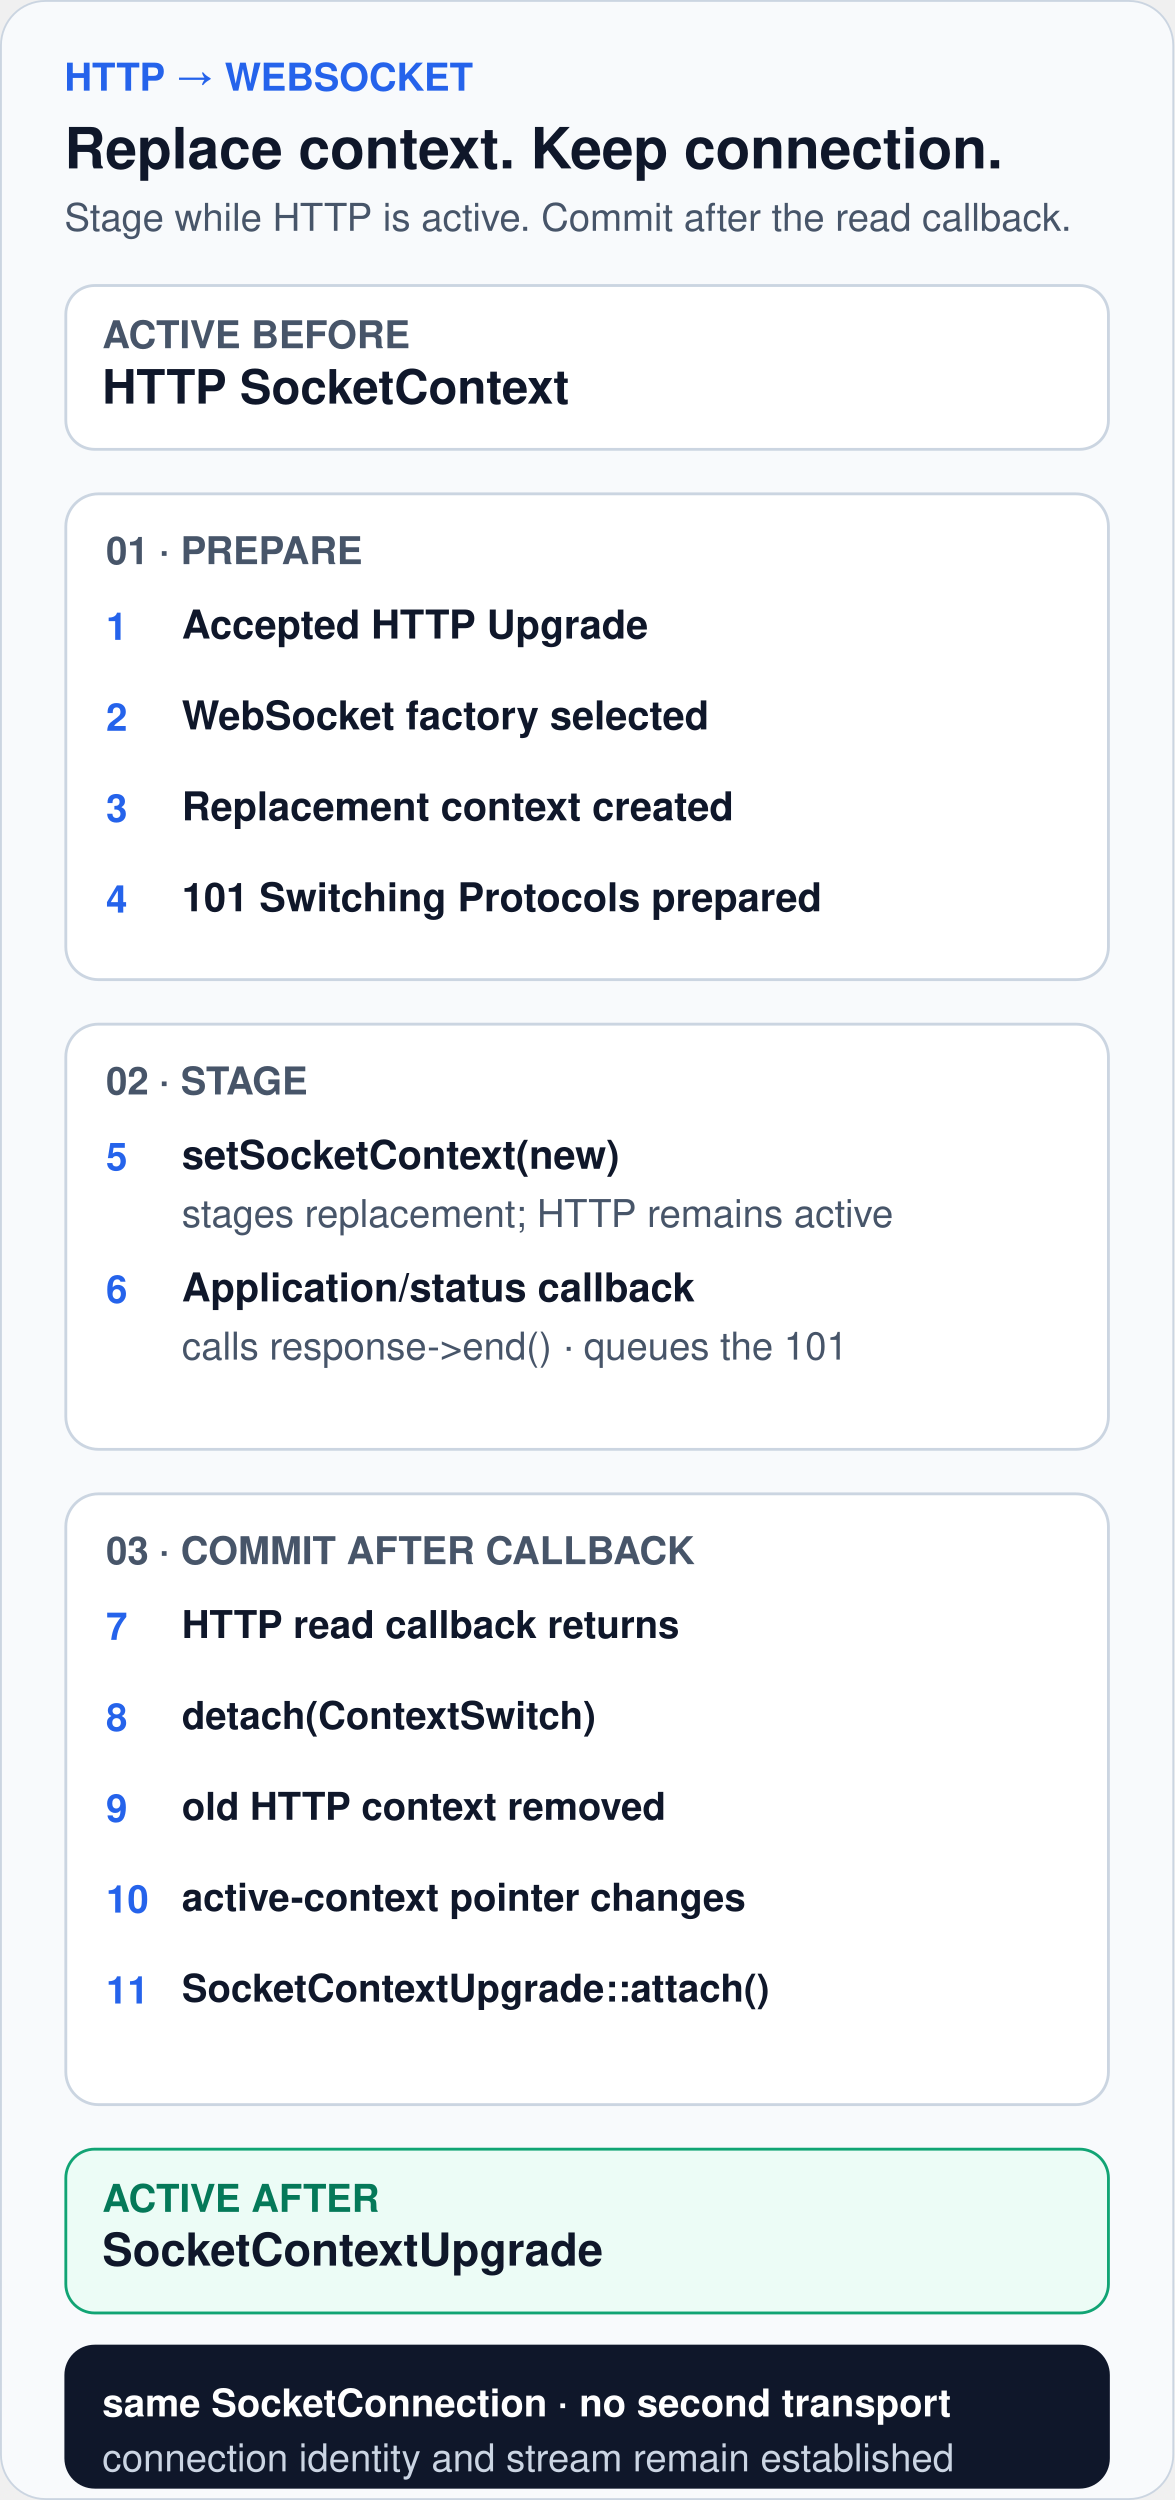
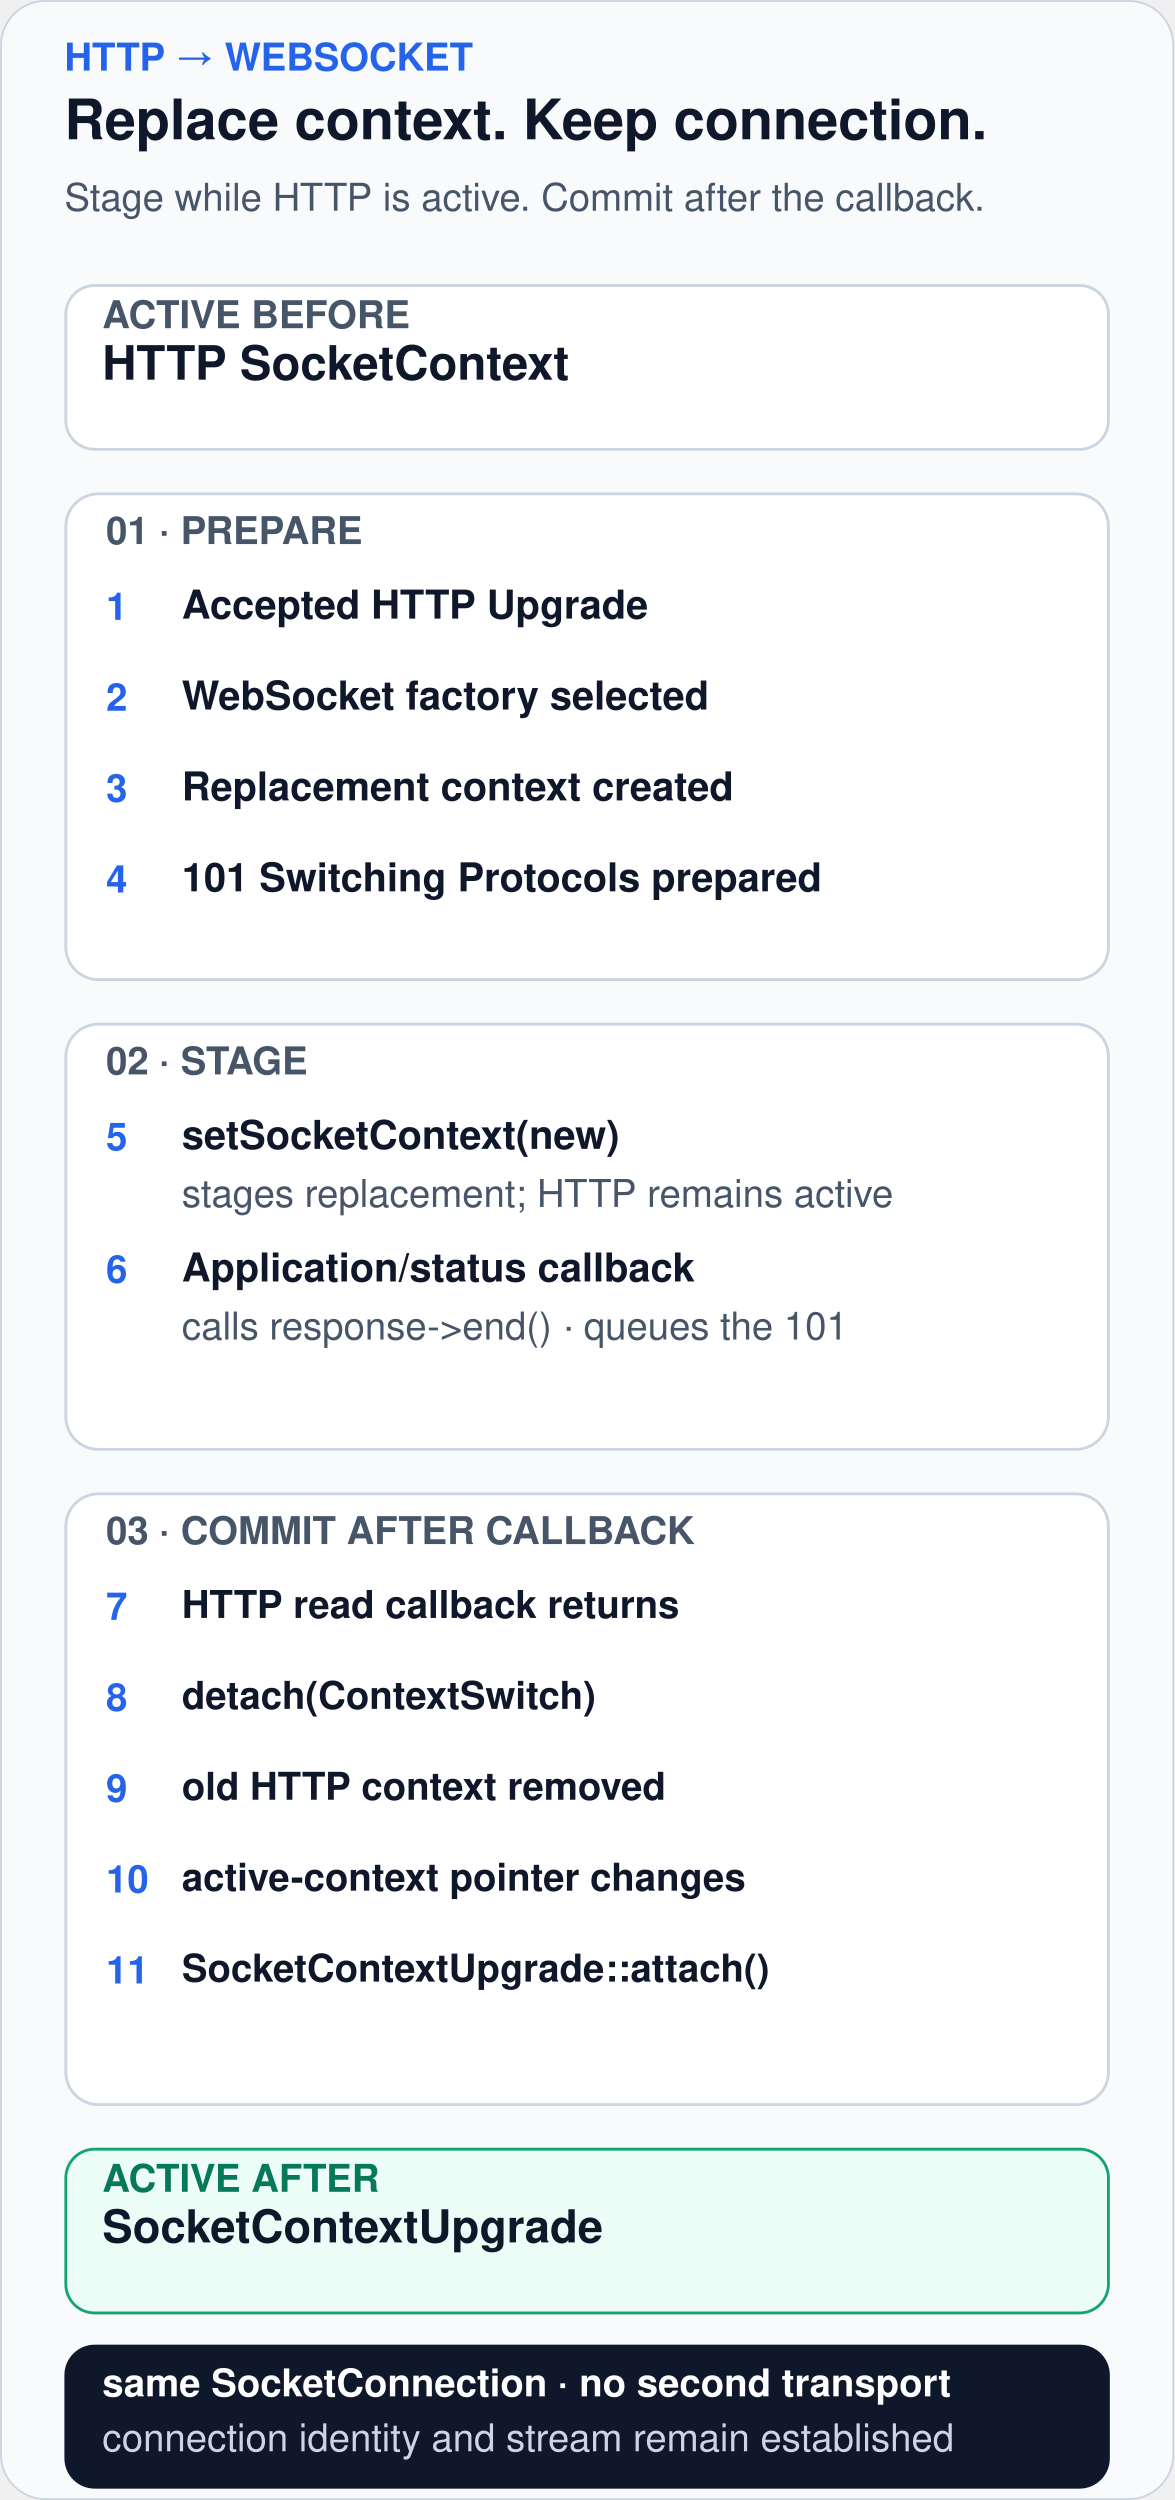
- <svg xmlns="http://www.w3.org/2000/svg" role="img" aria-labelledby="title desc" viewBox="0 0 620 1320" fill="none">
-   <rect x="0.5" y="0.5" width="619" height="1319" rx="23.5" fill="#F8FAFC" />
-   <rect x="0.5" y="0.5" width="619" height="1319" rx="23.5" stroke="#CBD5E1" />
-   <text fill="#2563EB" style="white-space: pre" xml:space="preserve" font-family="-apple-system,BlinkMacSystemFont,'Segoe UI',Helvetica,Arial,sans-serif" font-size="20.25" font-weight="600" letter-spacing="0em">
-     <tspan x="34" y="47.864">HTTP → WEBSOCKET</tspan>
-   </text>
-   <text fill="#0F172A" style="white-space: pre" xml:space="preserve" font-family="-apple-system,BlinkMacSystemFont,'Segoe UI',Helvetica,Arial,sans-serif" font-size="30" font-weight="bold" letter-spacing="0em">
-     <tspan x="34" y="88.909">Replace context. Keep connection.</tspan>
-   </text>
-   <text fill="#475569" style="white-space: pre" xml:space="preserve" font-family="-apple-system,BlinkMacSystemFont,'Segoe UI',Helvetica,Arial,sans-serif" font-size="20.25" letter-spacing="0em">
-     <tspan x="34" y="121.864">Stage while HTTP is active. Commit after the read callback.</tspan>
-   </text>
-   <rect x="34.75" y="150.75" width="550.5" height="86.5" rx="15.25" fill="white" />
-   <rect x="34.75" y="150.75" width="550.5" height="86.5" rx="15.25" stroke="#CBD5E1" stroke-width="1.5" />
-   <text fill="#475569" style="white-space: pre" xml:space="preserve" font-family="-apple-system,BlinkMacSystemFont,'Segoe UI',Helvetica,Arial,sans-serif" font-size="20.25" font-weight="600" letter-spacing="0em">
-     <tspan x="54" y="183.864">ACTIVE BEFORE</tspan>
-   </text>
-   <text fill="#0F172A" style="white-space: pre" xml:space="preserve" font-family="-apple-system,BlinkMacSystemFont,'Segoe UI',Helvetica,Arial,sans-serif" font-size="25" font-weight="bold" letter-spacing="0em">
-     <tspan x="54" y="213.091">HTTP SocketContext</tspan>
-   </text>
-   <rect x="34.75" y="260.75" width="550.5" height="256.5" rx="17.25" fill="white" />
-   <rect x="34.75" y="260.75" width="550.5" height="256.5" rx="17.25" stroke="#CBD5E1" stroke-width="1.5" />
-   <text fill="#475569" style="white-space: pre" xml:space="preserve" font-family="-apple-system,BlinkMacSystemFont,'Segoe UI',Helvetica,Arial,sans-serif" font-size="20.25" font-weight="600" letter-spacing="0em">
-     <tspan x="56" y="297.864">01 · PREPARE</tspan>
-   </text>
-   <text fill="#2563EB" style="white-space: pre" xml:space="preserve" font-family="-apple-system,BlinkMacSystemFont,'Segoe UI',Helvetica,Arial,sans-serif" font-size="20.25" font-weight="600" letter-spacing="0em">
-     <tspan x="56" y="337.864">1</tspan>
-   </text>
-   <text fill="#0F172A" style="white-space: pre" xml:space="preserve" font-family="-apple-system,BlinkMacSystemFont,'Segoe UI',Helvetica,Arial,sans-serif" font-size="21" font-weight="600" letter-spacing="0em">
-     <tspan x="96" y="337.136">Accepted HTTP Upgrade</tspan>
-   </text>
-   <text fill="#2563EB" style="white-space: pre" xml:space="preserve" font-family="-apple-system,BlinkMacSystemFont,'Segoe UI',Helvetica,Arial,sans-serif" font-size="20.25" font-weight="600" letter-spacing="0em">
-     <tspan x="56" y="385.864">2</tspan>
-   </text>
-   <text fill="#0F172A" style="white-space: pre" xml:space="preserve" font-family="-apple-system,BlinkMacSystemFont,'Segoe UI',Helvetica,Arial,sans-serif" font-size="21" font-weight="600" letter-spacing="0em">
-     <tspan x="96" y="385.136">WebSocket factory selected</tspan>
-   </text>
-   <text fill="#2563EB" style="white-space: pre" xml:space="preserve" font-family="-apple-system,BlinkMacSystemFont,'Segoe UI',Helvetica,Arial,sans-serif" font-size="20.25" font-weight="600" letter-spacing="0em">
-     <tspan x="56" y="433.864">3</tspan>
-   </text>
-   <text fill="#0F172A" style="white-space: pre" xml:space="preserve" font-family="-apple-system,BlinkMacSystemFont,'Segoe UI',Helvetica,Arial,sans-serif" font-size="21" font-weight="600" letter-spacing="0em">
-     <tspan x="96" y="433.136">Replacement context created</tspan>
-   </text>
-   <text fill="#2563EB" style="white-space: pre" xml:space="preserve" font-family="-apple-system,BlinkMacSystemFont,'Segoe UI',Helvetica,Arial,sans-serif" font-size="20.25" font-weight="600" letter-spacing="0em">
-     <tspan x="56" y="481.864">4</tspan>
-   </text>
-   <text fill="#0F172A" style="white-space: pre" xml:space="preserve" font-family="-apple-system,BlinkMacSystemFont,'Segoe UI',Helvetica,Arial,sans-serif" font-size="21" font-weight="600" letter-spacing="0em">
-     <tspan x="96" y="481.136">101 Switching Protocols prepared</tspan>
-   </text>
-   <rect x="34.75" y="540.75" width="550.5" height="224.5" rx="17.25" fill="white" />
-   <rect x="34.75" y="540.75" width="550.5" height="224.5" rx="17.25" stroke="#CBD5E1" stroke-width="1.5" />
-   <text fill="#475569" style="white-space: pre" xml:space="preserve" font-family="-apple-system,BlinkMacSystemFont,'Segoe UI',Helvetica,Arial,sans-serif" font-size="20.25" font-weight="600" letter-spacing="0em">
-     <tspan x="56" y="577.864">02 · STAGE</tspan>
-   </text>
-   <text fill="#2563EB" style="white-space: pre" xml:space="preserve" font-family="-apple-system,BlinkMacSystemFont,'Segoe UI',Helvetica,Arial,sans-serif" font-size="20.25" font-weight="600" letter-spacing="0em">
-     <tspan x="56" y="617.864">5</tspan>
-   </text>
-   <text fill="#0F172A" style="white-space: pre" xml:space="preserve" font-family="-apple-system,BlinkMacSystemFont,'Segoe UI',Helvetica,Arial,sans-serif" font-size="21" font-weight="600" letter-spacing="0em">
-     <tspan x="96" y="617.136">setSocketContext(new)</tspan>
-   </text>
-   <text fill="#475569" style="white-space: pre" xml:space="preserve" font-family="-apple-system,BlinkMacSystemFont,'Segoe UI',Helvetica,Arial,sans-serif" font-size="20.25" letter-spacing="0em">
-     <tspan x="96" y="647.864">stages replacement; HTTP remains active</tspan>
-   </text>
-   <text fill="#2563EB" style="white-space: pre" xml:space="preserve" font-family="-apple-system,BlinkMacSystemFont,'Segoe UI',Helvetica,Arial,sans-serif" font-size="20.25" font-weight="600" letter-spacing="0em">
-     <tspan x="56" y="687.864">6</tspan>
-   </text>
-   <text fill="#0F172A" style="white-space: pre" xml:space="preserve" font-family="-apple-system,BlinkMacSystemFont,'Segoe UI',Helvetica,Arial,sans-serif" font-size="21" font-weight="600" letter-spacing="0em">
-     <tspan x="96" y="687.136">Application/status callback</tspan>
-   </text>
-   <text fill="#475569" style="white-space: pre" xml:space="preserve" font-family="-apple-system,BlinkMacSystemFont,'Segoe UI',Helvetica,Arial,sans-serif" font-size="20.25" letter-spacing="0em">
-     <tspan x="96" y="717.864">calls response-&gt;end() · queues the 101</tspan>
-   </text>
-   <rect x="34.75" y="788.75" width="550.5" height="322.5" rx="17.25" fill="white" />
-   <rect x="34.75" y="788.75" width="550.5" height="322.5" rx="17.25" stroke="#CBD5E1" stroke-width="1.5" />
-   <text fill="#475569" style="white-space: pre" xml:space="preserve" font-family="-apple-system,BlinkMacSystemFont,'Segoe UI',Helvetica,Arial,sans-serif" font-size="20.25" font-weight="600" letter-spacing="0em">
-     <tspan x="56" y="825.864">03 · COMMIT AFTER CALLBACK</tspan>
-   </text>
-   <text fill="#2563EB" style="white-space: pre" xml:space="preserve" font-family="-apple-system,BlinkMacSystemFont,'Segoe UI',Helvetica,Arial,sans-serif" font-size="20.25" font-weight="600" letter-spacing="0em">
-     <tspan x="56" y="865.864">7</tspan>
-   </text>
-   <text fill="#0F172A" style="white-space: pre" xml:space="preserve" font-family="-apple-system,BlinkMacSystemFont,'Segoe UI',Helvetica,Arial,sans-serif" font-size="20.25" font-weight="600" letter-spacing="0em">
-     <tspan x="96" y="864.864">HTTP read callback returns</tspan>
-   </text>
-   <text fill="#2563EB" style="white-space: pre" xml:space="preserve" font-family="-apple-system,BlinkMacSystemFont,'Segoe UI',Helvetica,Arial,sans-serif" font-size="20.25" font-weight="600" letter-spacing="0em">
-     <tspan x="56" y="913.864">8</tspan>
-   </text>
-   <text fill="#0F172A" style="white-space: pre" xml:space="preserve" font-family="-apple-system,BlinkMacSystemFont,'Segoe UI',Helvetica,Arial,sans-serif" font-size="20.25" font-weight="600" letter-spacing="0em">
-     <tspan x="96" y="912.864">detach(ContextSwitch)</tspan>
-   </text>
-   <text fill="#2563EB" style="white-space: pre" xml:space="preserve" font-family="-apple-system,BlinkMacSystemFont,'Segoe UI',Helvetica,Arial,sans-serif" font-size="20.25" font-weight="600" letter-spacing="0em">
-     <tspan x="56" y="961.864">9</tspan>
-   </text>
-   <text fill="#0F172A" style="white-space: pre" xml:space="preserve" font-family="-apple-system,BlinkMacSystemFont,'Segoe UI',Helvetica,Arial,sans-serif" font-size="20.25" font-weight="600" letter-spacing="0em">
-     <tspan x="96" y="960.864">old HTTP context removed</tspan>
-   </text>
-   <text fill="#2563EB" style="white-space: pre" xml:space="preserve" font-family="-apple-system,BlinkMacSystemFont,'Segoe UI',Helvetica,Arial,sans-serif" font-size="20.25" font-weight="600" letter-spacing="0em">
-     <tspan x="56" y="1009.86">10</tspan>
-   </text>
-   <text fill="#0F172A" style="white-space: pre" xml:space="preserve" font-family="-apple-system,BlinkMacSystemFont,'Segoe UI',Helvetica,Arial,sans-serif" font-size="20.25" font-weight="600" letter-spacing="0em">
-     <tspan x="96" y="1008.86">active-context pointer changes</tspan>
-   </text>
-   <text fill="#2563EB" style="white-space: pre" xml:space="preserve" font-family="-apple-system,BlinkMacSystemFont,'Segoe UI',Helvetica,Arial,sans-serif" font-size="20.25" font-weight="600" letter-spacing="0em">
-     <tspan x="56" y="1057.86">11</tspan>
-   </text>
-   <text fill="#0F172A" style="white-space: pre" xml:space="preserve" font-family="-apple-system,BlinkMacSystemFont,'Segoe UI',Helvetica,Arial,sans-serif" font-size="20.25" font-weight="600" letter-spacing="0em">
-     <tspan x="96" y="1056.86">SocketContextUpgrade::attach()</tspan>
-   </text>
-   <rect x="34.75" y="1134.75" width="550.5" height="86.5" rx="15.25" fill="#ECFCF6" />
-   <rect x="34.75" y="1134.75" width="550.5" height="86.5" rx="15.25" stroke="#11A474" stroke-width="1.5" />
-   <text fill="#057959" style="white-space: pre" xml:space="preserve" font-family="-apple-system,BlinkMacSystemFont,'Segoe UI',Helvetica,Arial,sans-serif" font-size="20.25" font-weight="600" letter-spacing="0em">
-     <tspan x="54" y="1167.86">ACTIVE AFTER</tspan>
-   </text>
-   <text fill="#0F172A" style="white-space: pre" xml:space="preserve" font-family="-apple-system,BlinkMacSystemFont,'Segoe UI',Helvetica,Arial,sans-serif" font-size="24" font-weight="bold" letter-spacing="0em">
-     <tspan x="54" y="1196.23">SocketContextUpgrade</tspan>
-   </text>
+ <svg xmlns="http://www.w3.org/2000/svg" viewBox="0 0 620 1320" role="img" aria-labelledby="title desc">
+   <rect x="0.5" y="0.5" width="619" height="1319" rx="23.5" fill="#F8FAFC" stroke="#CBD5E1" stroke-width="1" />
+   <text x="34" y="28" fill="#2563EB" font-family="-apple-system,BlinkMacSystemFont,'Segoe UI',Helvetica,Arial,sans-serif" font-size="20.25" font-weight="600" text-anchor="start" dominant-baseline="hanging">HTTP → WEBSOCKET</text>
+   <text x="34" y="60" fill="#0F172A" font-family="-apple-system,BlinkMacSystemFont,'Segoe UI',Helvetica,Arial,sans-serif" font-size="29.5" font-weight="700" text-anchor="start" dominant-baseline="hanging">Replace context. Keep connection.</text>
+   <text x="34" y="102" fill="#475569" font-family="-apple-system,BlinkMacSystemFont,'Segoe UI',Helvetica,Arial,sans-serif" font-size="20.25" font-weight="400" text-anchor="start" dominant-baseline="hanging">Stage while HTTP is active. Commit after the callback.</text>
+   <rect x="34.75" y="150.75" width="550.5" height="86.5" rx="15.25" fill="#FFFFFF" stroke="#CBD5E1" stroke-width="1.5" />
+   <text x="54" y="164" fill="#475569" font-family="-apple-system,BlinkMacSystemFont,'Segoe UI',Helvetica,Arial,sans-serif" font-size="20.25" font-weight="600" text-anchor="start" dominant-baseline="hanging">ACTIVE BEFORE</text>
+   <text x="54" y="189" fill="#0F172A" font-family="-apple-system,BlinkMacSystemFont,'Segoe UI',Helvetica,Arial,sans-serif" font-size="25" font-weight="700" text-anchor="start" dominant-baseline="hanging">HTTP SocketContext</text>
+   <rect x="34.75" y="260.75" width="550.5" height="256.5" rx="17.25" fill="#FFFFFF" stroke="#CBD5E1" stroke-width="1.5" />
+   <text x="56" y="278" fill="#475569" font-family="-apple-system,BlinkMacSystemFont,'Segoe UI',Helvetica,Arial,sans-serif" font-size="20.25" font-weight="600" text-anchor="start" dominant-baseline="hanging">01 · PREPARE</text>
+   <text x="56" y="318" fill="#2563EB" font-family="-apple-system,BlinkMacSystemFont,'Segoe UI',Helvetica,Arial,sans-serif" font-size="20.25" font-weight="600" text-anchor="start" dominant-baseline="hanging">1</text>
+   <text x="96" y="317" fill="#0F172A" font-family="-apple-system,BlinkMacSystemFont,'Segoe UI',Helvetica,Arial,sans-serif" font-size="21" font-weight="600" text-anchor="start" dominant-baseline="hanging">Accepted HTTP Upgrade</text>
+   <text x="56" y="366" fill="#2563EB" font-family="-apple-system,BlinkMacSystemFont,'Segoe UI',Helvetica,Arial,sans-serif" font-size="20.25" font-weight="600" text-anchor="start" dominant-baseline="hanging">2</text>
+   <text x="96" y="365" fill="#0F172A" font-family="-apple-system,BlinkMacSystemFont,'Segoe UI',Helvetica,Arial,sans-serif" font-size="21" font-weight="600" text-anchor="start" dominant-baseline="hanging">WebSocket factory selected</text>
+   <text x="56" y="414" fill="#2563EB" font-family="-apple-system,BlinkMacSystemFont,'Segoe UI',Helvetica,Arial,sans-serif" font-size="20.25" font-weight="600" text-anchor="start" dominant-baseline="hanging">3</text>
+   <text x="96" y="413" fill="#0F172A" font-family="-apple-system,BlinkMacSystemFont,'Segoe UI',Helvetica,Arial,sans-serif" font-size="21" font-weight="600" text-anchor="start" dominant-baseline="hanging">Replacement context created</text>
+   <text x="56" y="462" fill="#2563EB" font-family="-apple-system,BlinkMacSystemFont,'Segoe UI',Helvetica,Arial,sans-serif" font-size="20.25" font-weight="600" text-anchor="start" dominant-baseline="hanging">4</text>
+   <text x="96" y="461" fill="#0F172A" font-family="-apple-system,BlinkMacSystemFont,'Segoe UI',Helvetica,Arial,sans-serif" font-size="21" font-weight="600" text-anchor="start" dominant-baseline="hanging">101 Switching Protocols prepared</text>
+   <rect x="34.75" y="540.75" width="550.5" height="224.5" rx="17.25" fill="#FFFFFF" stroke="#CBD5E1" stroke-width="1.5" />
+   <text x="56" y="558" fill="#475569" font-family="-apple-system,BlinkMacSystemFont,'Segoe UI',Helvetica,Arial,sans-serif" font-size="20.25" font-weight="600" text-anchor="start" dominant-baseline="hanging">02 · STAGE</text>
+   <text x="56" y="598" fill="#2563EB" font-family="-apple-system,BlinkMacSystemFont,'Segoe UI',Helvetica,Arial,sans-serif" font-size="20.25" font-weight="600" text-anchor="start" dominant-baseline="hanging">5</text>
+   <text x="96" y="597" fill="#0F172A" font-family="-apple-system,BlinkMacSystemFont,'Segoe UI',Helvetica,Arial,sans-serif" font-size="21" font-weight="600" text-anchor="start" dominant-baseline="hanging">setSocketContext(new)</text>
+   <text x="96" y="628" fill="#475569" font-family="-apple-system,BlinkMacSystemFont,'Segoe UI',Helvetica,Arial,sans-serif" font-size="20.25" font-weight="400" text-anchor="start" dominant-baseline="hanging">stages replacement; HTTP remains active</text>
+   <text x="56" y="668" fill="#2563EB" font-family="-apple-system,BlinkMacSystemFont,'Segoe UI',Helvetica,Arial,sans-serif" font-size="20.25" font-weight="600" text-anchor="start" dominant-baseline="hanging">6</text>
+   <text x="96" y="667" fill="#0F172A" font-family="-apple-system,BlinkMacSystemFont,'Segoe UI',Helvetica,Arial,sans-serif" font-size="21" font-weight="600" text-anchor="start" dominant-baseline="hanging">Application/status callback</text>
+   <text x="96" y="698" fill="#475569" font-family="-apple-system,BlinkMacSystemFont,'Segoe UI',Helvetica,Arial,sans-serif" font-size="20.25" font-weight="400" text-anchor="start" dominant-baseline="hanging">calls response-&gt;end() · queues the 101</text>
+   <rect x="34.75" y="788.75" width="550.5" height="322.5" rx="17.25" fill="#FFFFFF" stroke="#CBD5E1" stroke-width="1.5" />
+   <text x="56" y="806" fill="#475569" font-family="-apple-system,BlinkMacSystemFont,'Segoe UI',Helvetica,Arial,sans-serif" font-size="20.25" font-weight="600" text-anchor="start" dominant-baseline="hanging">03 · COMMIT AFTER CALLBACK</text>
+   <text x="56" y="846" fill="#2563EB" font-family="-apple-system,BlinkMacSystemFont,'Segoe UI',Helvetica,Arial,sans-serif" font-size="20.25" font-weight="600" text-anchor="start" dominant-baseline="hanging">7</text>
+   <text x="96" y="845" fill="#0F172A" font-family="-apple-system,BlinkMacSystemFont,'Segoe UI',Helvetica,Arial,sans-serif" font-size="20.25" font-weight="600" text-anchor="start" dominant-baseline="hanging">HTTP read callback returns</text>
+   <text x="56" y="894" fill="#2563EB" font-family="-apple-system,BlinkMacSystemFont,'Segoe UI',Helvetica,Arial,sans-serif" font-size="20.25" font-weight="600" text-anchor="start" dominant-baseline="hanging">8</text>
+   <text x="96" y="893" fill="#0F172A" font-family="-apple-system,BlinkMacSystemFont,'Segoe UI',Helvetica,Arial,sans-serif" font-size="20.25" font-weight="600" text-anchor="start" dominant-baseline="hanging">detach(ContextSwitch)</text>
+   <text x="56" y="942" fill="#2563EB" font-family="-apple-system,BlinkMacSystemFont,'Segoe UI',Helvetica,Arial,sans-serif" font-size="20.25" font-weight="600" text-anchor="start" dominant-baseline="hanging">9</text>
+   <text x="96" y="941" fill="#0F172A" font-family="-apple-system,BlinkMacSystemFont,'Segoe UI',Helvetica,Arial,sans-serif" font-size="20.25" font-weight="600" text-anchor="start" dominant-baseline="hanging">old HTTP context removed</text>
+   <text x="56" y="990" fill="#2563EB" font-family="-apple-system,BlinkMacSystemFont,'Segoe UI',Helvetica,Arial,sans-serif" font-size="20.25" font-weight="600" text-anchor="start" dominant-baseline="hanging">10</text>
+   <text x="96" y="989" fill="#0F172A" font-family="-apple-system,BlinkMacSystemFont,'Segoe UI',Helvetica,Arial,sans-serif" font-size="20.25" font-weight="600" text-anchor="start" dominant-baseline="hanging">active-context pointer changes</text>
+   <text x="56" y="1038" fill="#2563EB" font-family="-apple-system,BlinkMacSystemFont,'Segoe UI',Helvetica,Arial,sans-serif" font-size="20.25" font-weight="600" text-anchor="start" dominant-baseline="hanging">11</text>
+   <text x="96" y="1037" fill="#0F172A" font-family="-apple-system,BlinkMacSystemFont,'Segoe UI',Helvetica,Arial,sans-serif" font-size="20.25" font-weight="600" text-anchor="start" dominant-baseline="hanging">SocketContextUpgrade::attach()</text>
+   <rect x="34.75" y="1134.75" width="550.5" height="86.5" rx="15.25" fill="#ECFCF6" stroke="#11A474" stroke-width="1.5" />
+   <text x="54" y="1148" fill="#057959" font-family="-apple-system,BlinkMacSystemFont,'Segoe UI',Helvetica,Arial,sans-serif" font-size="20.25" font-weight="600" text-anchor="start" dominant-baseline="hanging">ACTIVE AFTER</text>
+   <text x="54" y="1173" fill="#0F172A" font-family="-apple-system,BlinkMacSystemFont,'Segoe UI',Helvetica,Arial,sans-serif" font-size="24" font-weight="700" text-anchor="start" dominant-baseline="hanging">SocketContextUpgrade</text>
  <rect x="34" y="1238" width="552" height="76" rx="16" fill="#0F172A" />
-   <text fill="white" style="white-space: pre" xml:space="preserve" font-family="-apple-system,BlinkMacSystemFont,'Segoe UI',Helvetica,Arial,sans-serif" font-size="20.25" font-weight="bold" letter-spacing="0em">
-     <tspan x="54" y="1275.86">same SocketConnection · no second transport</tspan>
-   </text>
-   <text fill="#CBD5E3" style="white-space: pre" xml:space="preserve" font-family="-apple-system,BlinkMacSystemFont,'Segoe UI',Helvetica,Arial,sans-serif" font-size="20.25" letter-spacing="0em">
-     <tspan x="54" y="1304.86">connection identity and stream remain established</tspan>
-   </text>
+   <text x="54" y="1256" fill="#FFFFFF" font-family="-apple-system,BlinkMacSystemFont,'Segoe UI',Helvetica,Arial,sans-serif" font-size="20.25" font-weight="700" text-anchor="start" dominant-baseline="hanging">same SocketConnection · no second transport</text>
+   <text x="54" y="1285" fill="#CBD5E3" font-family="-apple-system,BlinkMacSystemFont,'Segoe UI',Helvetica,Arial,sans-serif" font-size="20.25" font-weight="400" text-anchor="start" dominant-baseline="hanging">connection identity and stream remain established</text>
</svg>
